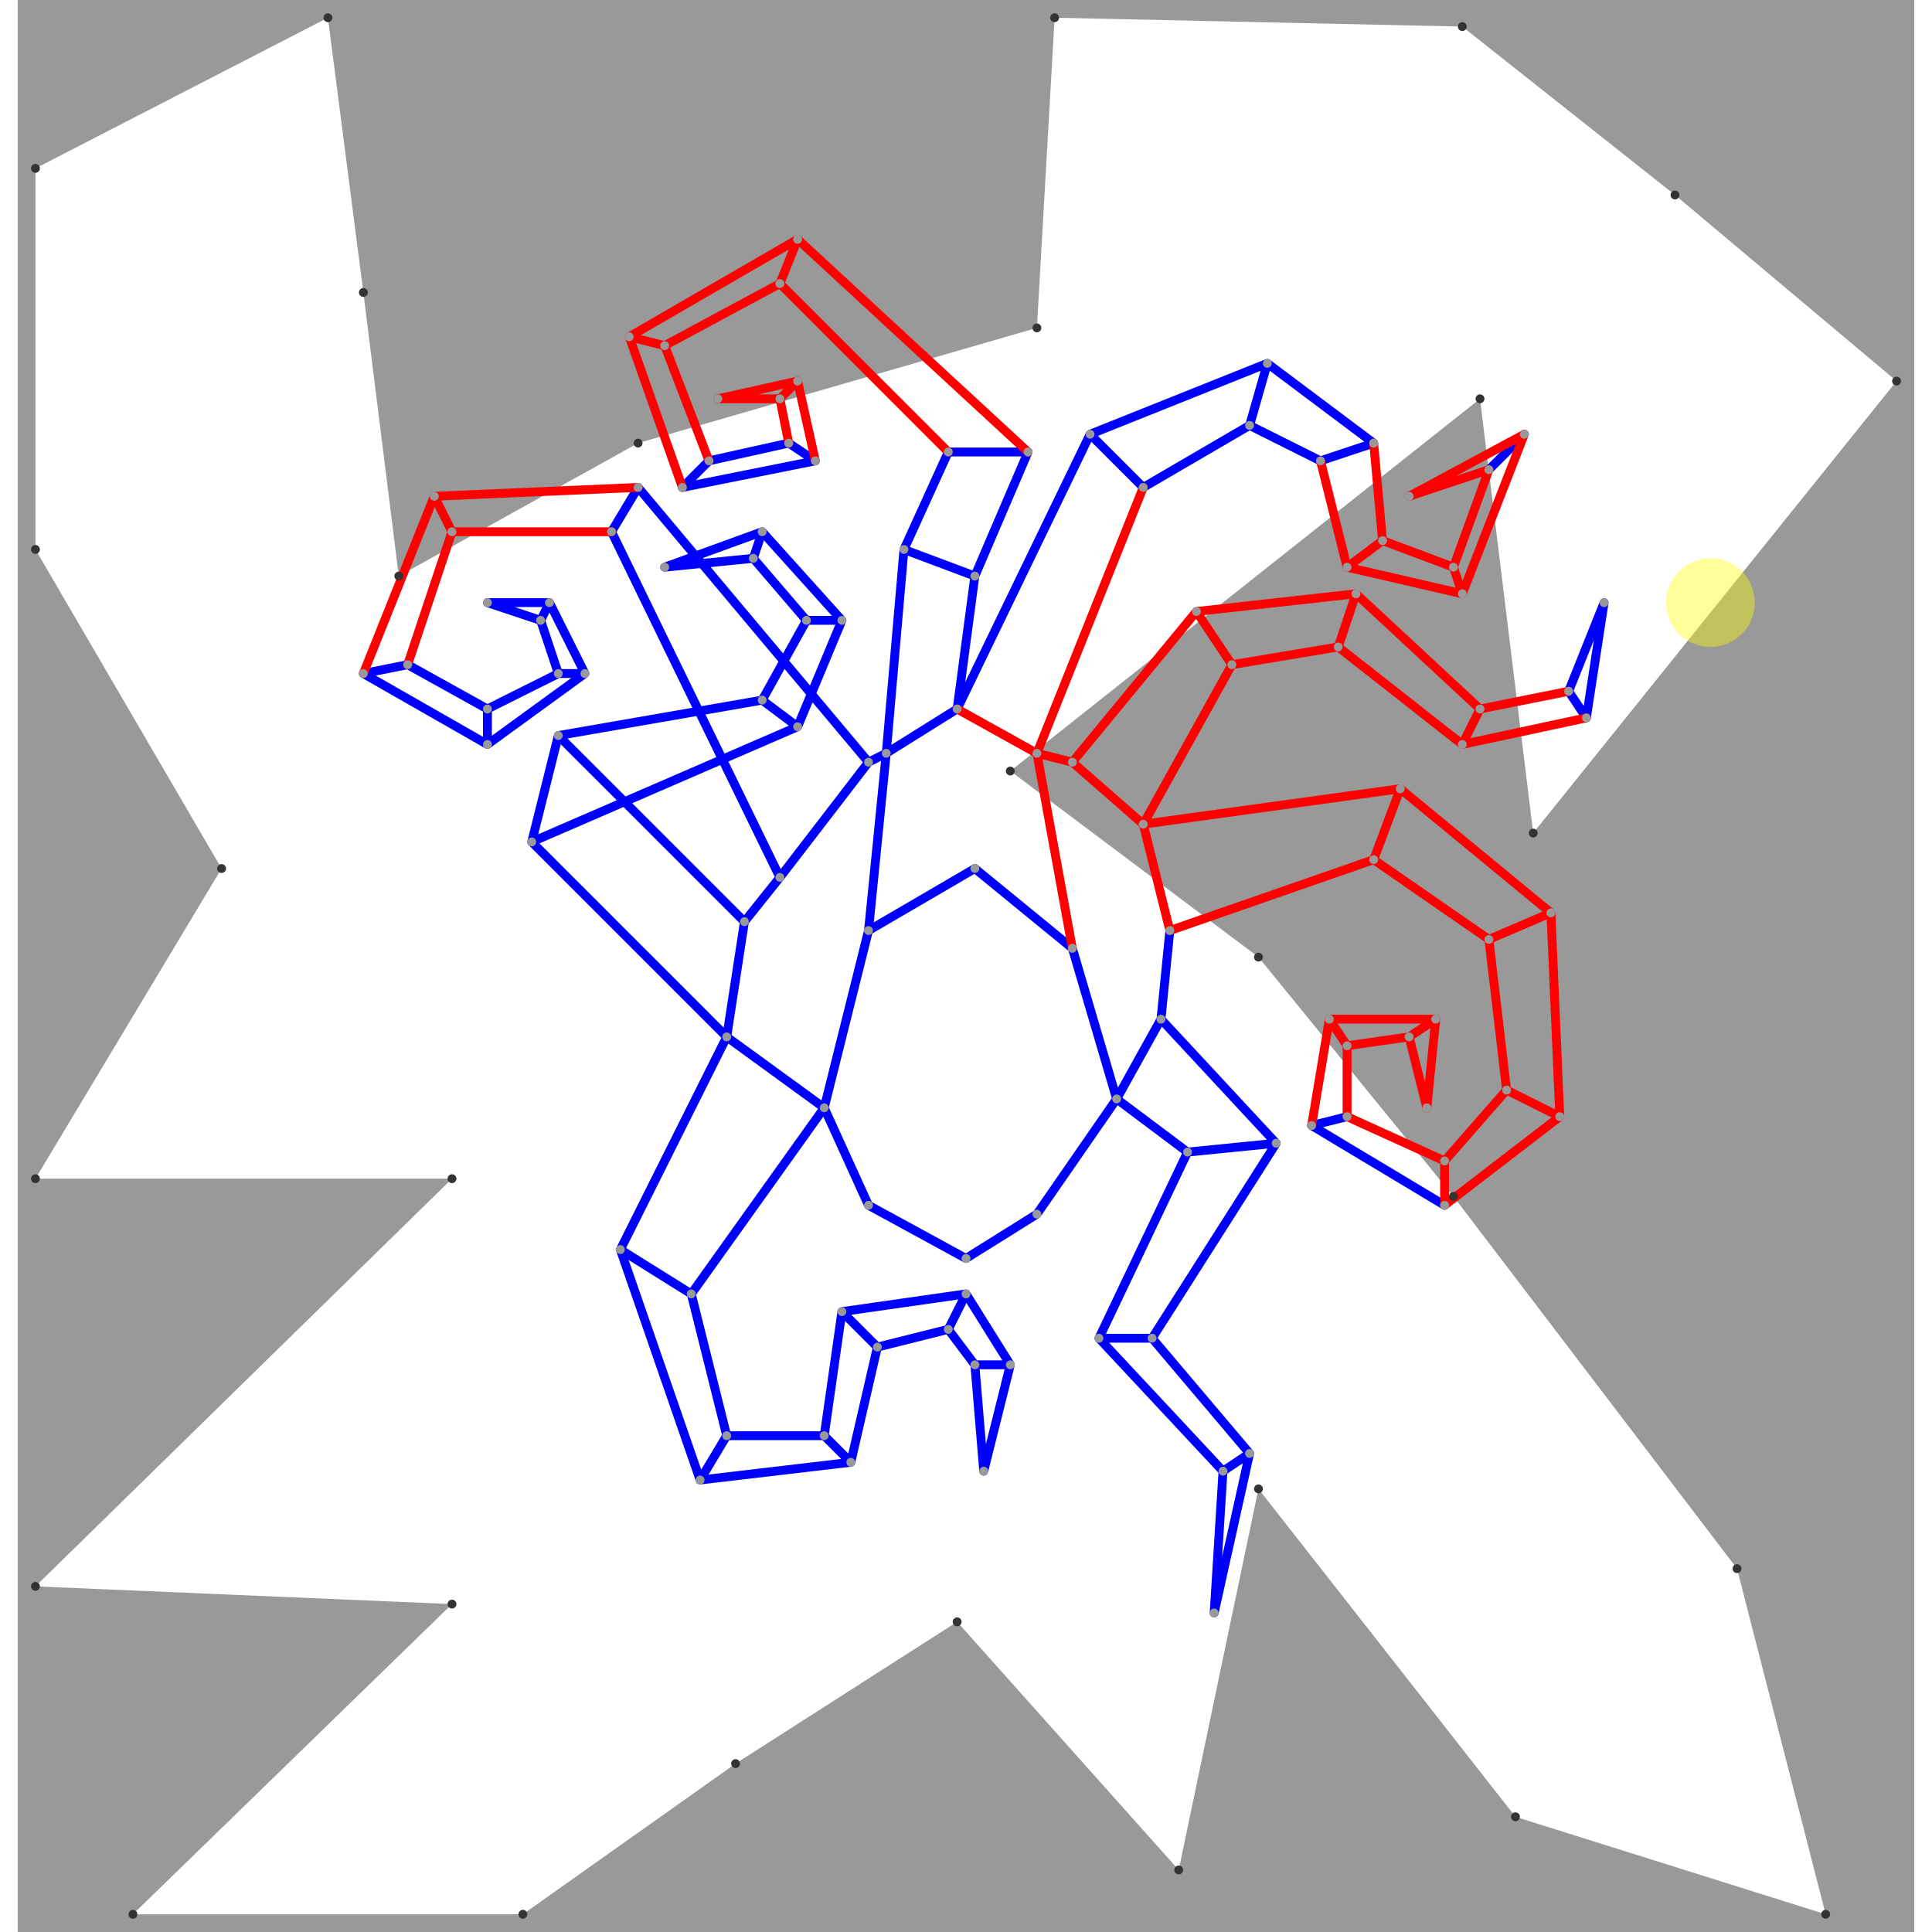
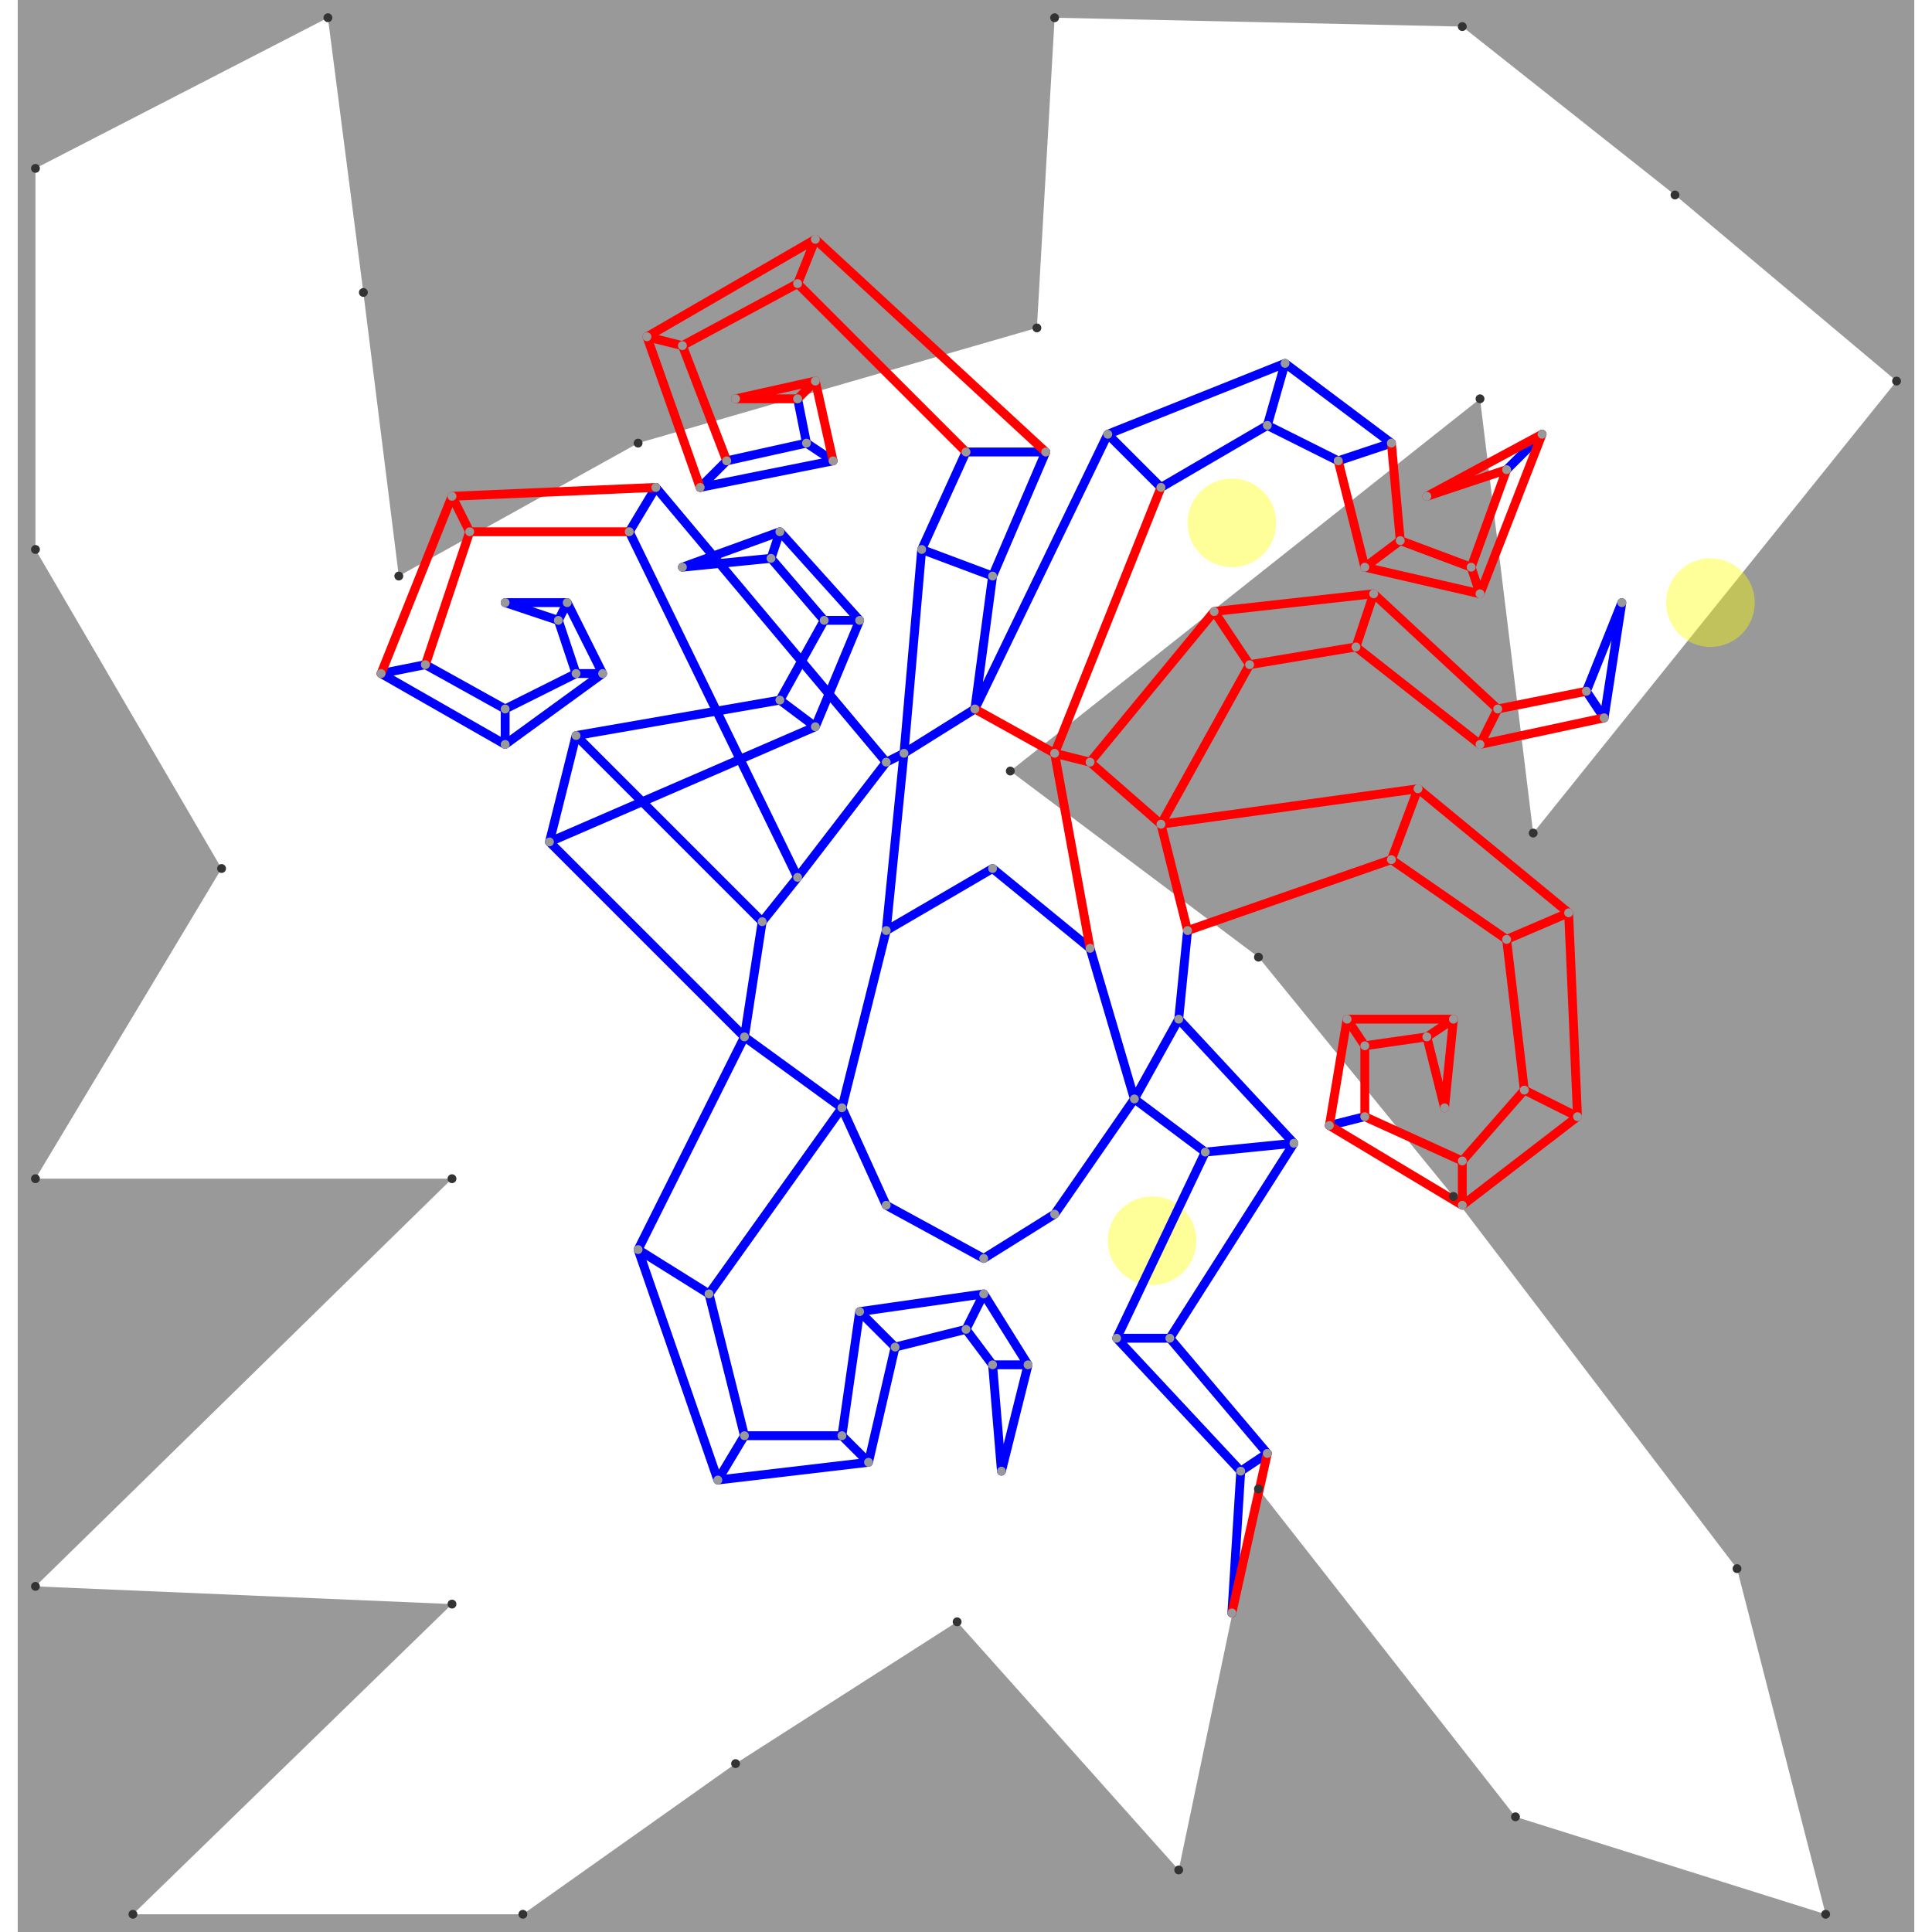
<svg xmlns="http://www.w3.org/2000/svg" height="500" viewBox="0 -2 214 218" width="500">
  <path class="hole" d="M2 60L23 96L2 131L49 131L2 177L49 179L13 214L57 214L81 197L106 181L131 209L140 166L169 203L204 214L194 175L162 133L140 106L112 85L165 43L171 92L212 41L187 20L163 1L117 0L115 35L70 48L43 63L39 31L35 0L2 17M0 -2L214 -2L214 216L0 216" style="fill:#00000066;fill-rule:evenodd;" />
-   <circle cx="191" cy="66" r="5" style="fill:#ffff0066;" title="BreakALeg" />
-   <path class="ok" d="M39 74L44 73M39 74L53 82M44 73L53 78M53 66L59 68M53 66L60 66M53 78L53 82M53 78L61 74M53 82L64 74M58 93L61 81M58 93L80 115M58 93L88 80M59 68L60 66M59 68L61 74M60 66L64 74M61 74L64 74M61 81L82 102M61 81L84 77M67 58L70 53M67 58L86 97M68 139L76 144M68 139L77 165M68 139L80 115M70 53L96 84M73 62L83 61M73 62L84 58M75 53L78 50M75 53L90 50M76 144L80 160M76 144L91 123M77 165L80 160M77 165L94 163M78 50L87 48M80 115L82 102M80 115L91 123M80 160L91 160M82 102L86 97M83 61L84 58M83 61L89 68M84 58L93 68M84 77L88 80M84 77L89 68M86 97L96 84M87 48L90 50M88 80L93 68M89 68L93 68M91 123L96 103M91 123L96 134M91 160L93 146M91 160L94 163M93 146L97 150M93 146L107 144M94 163L97 150M96 84L98 83M96 103L98 83M96 103L108 96M96 134L107 140M97 150L105 148M98 83L100 60M98 83L106 78M100 60L105 49M100 60L108 63M105 49L114 49M105 148L107 144M105 148L108 152M106 78L108 63M106 78L121 47M107 140L115 135M107 144L112 152M108 63L114 49M108 96L119 105M108 152L109 164M108 152L112 152M109 164L112 152M115 135L124 122M119 105L124 122M121 47L127 53M121 47L141 39M122 149L128 149M122 149L132 128M122 149L136 164M124 122L129 113M124 122L132 128M127 53L139 46M128 149L139 162M128 149L142 127M129 113L130 103M129 113L142 127M132 128L142 127M135 180L136 164M135 180L139 162M136 164L139 162M139 46L141 39M139 46L147 50M141 39L153 48M146 125L150 124M146 125L161 134M147 50L153 48M166 51L170 47M175 76L177 79M175 76L179 66M177 79L179 66" style="stroke:#0000ff;stroke-linecap:round" />
-   <path class="out" d="M39 74L47 54M44 73L49 58M47 54L49 58M47 54L70 53M49 58L67 58M69 36L73 37M69 36L75 53M69 36L88 25M73 37L78 50M73 37L86 30M79 43L86 43M79 43L88 41M86 30L88 25M86 30L105 49M86 43L87 48M86 43L88 41M88 25L114 49M88 41L90 50M106 78L115 83M115 83L119 84M115 83L119 105M115 83L127 53M119 84L127 91M119 84L133 67M127 91L130 103M127 91L137 73M127 91L156 87M130 103L153 95M133 67L137 73M133 67L151 65M137 73L149 71M146 125L148 113M147 50L150 62M148 113L150 116M148 113L160 113M149 71L151 65M149 71L163 82M150 62L154 59M150 62L163 65M150 116L150 124M150 116L157 115M150 124L161 129M151 65L165 78M153 48L154 59M153 95L156 87M153 95L166 104M154 59L162 62M156 87L173 101M157 54L166 51M157 54L170 47M157 115L159 123M157 115L160 113M159 123L160 113M161 129L161 134M161 129L168 121M161 134L174 124M162 62L163 65M162 62L166 51M163 65L170 47M163 82L165 78M163 82L177 79M165 78L175 76M166 104L168 121M166 104L173 101M168 121L174 124M173 101L174 124" style="stroke:#ff0000;stroke-linecap:round" />
+   <circle cx="191" cy="66" fill="#ffff0066" r="5">
+ </circle>
+   <circle cx="137" cy="57" fill="#ffff0066" r="5">
+ </circle>
+   <circle cx="128" cy="138" fill="#ffff0066" r="5">
+ </circle>
+   <path class="ok" d="M41 74L46 73M41 74L55 82M46 73L55 78M55 66L61 68M55 66L62 66M55 78L55 82M55 78L63 74M55 82L66 74M60 93L63 81M60 93L82 115M60 93L90 80M61 68L62 66M61 68L63 74M62 66L66 74M63 74L66 74M63 81L84 102M63 81L86 77M69 58L72 53M69 58L88 97M70 139L78 144M70 139L79 165M70 139L82 115M72 53L98 84M75 62L85 61M75 62L86 58M77 53L80 50M77 53L92 50M78 144L82 160M78 144L93 123M79 165L82 160M79 165L96 163M80 50L89 48M82 115L84 102M82 115L93 123M82 160L93 160M84 102L88 97M85 61L86 58M85 61L91 68M86 58L95 68M86 77L90 80M86 77L91 68M88 43L89 48M88 97L98 84M89 48L92 50M90 80L95 68M91 68L95 68M93 123L98 103M93 123L98 134M93 160L95 146M93 160L96 163M95 146L99 150M95 146L109 144M96 163L99 150M98 84L100 83M98 103L100 83M98 103L110 96M98 134L109 140M99 150L107 148M100 83L102 60M100 83L108 78M102 60L107 49M102 60L110 63M107 49L116 49M107 148L109 144M107 148L110 152M108 78L110 63M108 78L123 47M109 140L117 135M109 144L114 152M110 63L116 49M110 96L121 105M110 152L111 164M110 152L114 152M111 164L114 152M117 135L126 122M121 105L126 122M123 47L129 53M123 47L143 39M124 149L130 149M124 149L134 128M124 149L138 164M126 122L131 113M126 122L134 128M129 53L141 46M130 149L141 162M130 149L144 127M131 113L132 103M131 113L144 127M134 128L144 127M137 180L138 164M138 164L141 162M141 46L143 39M141 46L149 50M143 39L155 48M148 125L152 124M149 50L155 48M168 51L172 47M177 76L179 79M177 76L181 66M179 79L181 66" style="stroke:#0000ff;stroke-linecap:round" />
+   <path class="out" d="M41 74L49 54M46 73L51 58M49 54L51 58M49 54L72 53M51 58L69 58M71 36L75 37M71 36L77 53M71 36L90 25M75 37L80 50M75 37L88 30M81 43L88 43M81 43L90 41M88 30L90 25M88 30L107 49M88 43L90 41M90 25L116 49M90 41L92 50M108 78L117 83M117 83L121 84M117 83L121 105M117 83L129 53M121 84L129 91M121 84L135 67M129 91L132 103M129 91L139 73M129 91L158 87M132 103L155 95M135 67L139 73M135 67L153 65M137 180L141 162M139 73L151 71M148 125L150 113M148 125L163 134M149 50L152 62M150 113L152 116M150 113L162 113M151 71L153 65M151 71L165 82M152 62L156 59M152 62L165 65M152 116L152 124M152 116L159 115M152 124L163 129M153 65L167 78M155 48L156 59M155 95L158 87M155 95L168 104M156 59L164 62M158 87L175 101M159 54L168 51M159 54L172 47M159 115L161 123M159 115L162 113M161 123L162 113M163 129L163 134M163 129L170 121M163 134L176 124M164 62L165 65M164 62L168 51M165 65L172 47M165 82L167 78M165 82L179 79M167 78L177 76M168 104L170 121M168 104L175 101M170 121L176 124M175 101L176 124" style="stroke:#ff0000;stroke-linecap:round" />
  <g fill="#333333">
-     <circle cx="2" cy="60" r="0.5" tabindex="0">
- </circle>
-     <circle cx="23" cy="96" r="0.5" tabindex="1">
- </circle>
-     <circle cx="2" cy="131" r="0.5" tabindex="2">
- </circle>
-     <circle cx="49" cy="131" r="0.5" tabindex="3">
- </circle>
-     <circle cx="2" cy="177" r="0.5" tabindex="4">
- </circle>
-     <circle cx="49" cy="179" r="0.5" tabindex="5">
- </circle>
-     <circle cx="13" cy="214" r="0.5" tabindex="6">
- </circle>
-     <circle cx="57" cy="214" r="0.5" tabindex="7">
- </circle>
-     <circle cx="81" cy="197" r="0.5" tabindex="8">
- </circle>
-     <circle cx="106" cy="181" r="0.5" tabindex="9">
- </circle>
-     <circle cx="131" cy="209" r="0.5" tabindex="10">
- </circle>
-     <circle cx="140" cy="166" r="0.5" tabindex="11">
- </circle>
-     <circle cx="169" cy="203" r="0.5" tabindex="12">
- </circle>
-     <circle cx="204" cy="214" r="0.5" tabindex="13">
- </circle>
-     <circle cx="194" cy="175" r="0.5" tabindex="14">
- </circle>
-     <circle cx="162" cy="133" r="0.5" tabindex="15">
- </circle>
-     <circle cx="140" cy="106" r="0.5" tabindex="16">
- </circle>
-     <circle cx="112" cy="85" r="0.5" tabindex="17">
- </circle>
-     <circle cx="165" cy="43" r="0.5" tabindex="18">
- </circle>
-     <circle cx="171" cy="92" r="0.5" tabindex="19">
- </circle>
-     <circle cx="212" cy="41" r="0.5" tabindex="20">
- </circle>
-     <circle cx="187" cy="20" r="0.5" tabindex="21">
- </circle>
-     <circle cx="163" cy="1" r="0.5" tabindex="22">
- </circle>
-     <circle cx="117" cy="0" r="0.5" tabindex="23">
- </circle>
-     <circle cx="115" cy="35" r="0.5" tabindex="24">
- </circle>
-     <circle cx="70" cy="48" r="0.5" tabindex="25">
- </circle>
-     <circle cx="43" cy="63" r="0.5" tabindex="26">
- </circle>
-     <circle cx="39" cy="31" r="0.5" tabindex="27">
- </circle>
-     <circle cx="35" cy="0" r="0.5" tabindex="28">
- </circle>
-     <circle cx="2" cy="17" r="0.5" tabindex="29">
+     <circle cx="2" cy="60" r="0.5">
+ </circle>
+     <circle cx="23" cy="96" r="0.5">
+ </circle>
+     <circle cx="2" cy="131" r="0.5">
+ </circle>
+     <circle cx="49" cy="131" r="0.5">
+ </circle>
+     <circle cx="2" cy="177" r="0.5">
+ </circle>
+     <circle cx="49" cy="179" r="0.5">
+ </circle>
+     <circle cx="13" cy="214" r="0.5">
+ </circle>
+     <circle cx="57" cy="214" r="0.5">
+ </circle>
+     <circle cx="81" cy="197" r="0.5">
+ </circle>
+     <circle cx="106" cy="181" r="0.5">
+ </circle>
+     <circle cx="131" cy="209" r="0.5">
+ </circle>
+     <circle cx="140" cy="166" r="0.5">
+ </circle>
+     <circle cx="169" cy="203" r="0.5">
+ </circle>
+     <circle cx="204" cy="214" r="0.5">
+ </circle>
+     <circle cx="194" cy="175" r="0.5">
+ </circle>
+     <circle cx="162" cy="133" r="0.5">
+ </circle>
+     <circle cx="140" cy="106" r="0.5">
+ </circle>
+     <circle cx="112" cy="85" r="0.5">
+ </circle>
+     <circle cx="165" cy="43" r="0.5">
+ </circle>
+     <circle cx="171" cy="92" r="0.5">
+ </circle>
+     <circle cx="212" cy="41" r="0.5">
+ </circle>
+     <circle cx="187" cy="20" r="0.5">
+ </circle>
+     <circle cx="163" cy="1" r="0.5">
+ </circle>
+     <circle cx="117" cy="0" r="0.5">
+ </circle>
+     <circle cx="115" cy="35" r="0.5">
+ </circle>
+     <circle cx="70" cy="48" r="0.5">
+ </circle>
+     <circle cx="43" cy="63" r="0.5">
+ </circle>
+     <circle cx="39" cy="31" r="0.5">
+ </circle>
+     <circle cx="35" cy="0" r="0.5">
+ </circle>
+     <circle cx="2" cy="17" r="0.5">
</circle>
  </g>
  <g fill="#999999">
-     <circle cx="39" cy="74" r="0.5" tabindex="30">
- </circle>
-     <circle cx="44" cy="73" r="0.5" tabindex="31">
- </circle>
-     <circle cx="47" cy="54" r="0.5" tabindex="32">
- </circle>
-     <circle cx="49" cy="58" r="0.5" tabindex="33">
- </circle>
-     <circle cx="53" cy="66" r="0.5" tabindex="34">
- </circle>
-     <circle cx="53" cy="78" r="0.5" tabindex="35">
- </circle>
-     <circle cx="53" cy="82" r="0.5" tabindex="36">
- </circle>
-     <circle cx="58" cy="93" r="0.5" tabindex="37">
- </circle>
-     <circle cx="59" cy="68" r="0.5" tabindex="38">
- </circle>
-     <circle cx="60" cy="66" r="0.5" tabindex="39">
- </circle>
-     <circle cx="61" cy="74" r="0.5" tabindex="40">
- </circle>
-     <circle cx="61" cy="81" r="0.5" tabindex="41">
- </circle>
-     <circle cx="64" cy="74" r="0.5" tabindex="42">
- </circle>
-     <circle cx="67" cy="58" r="0.5" tabindex="43">
- </circle>
-     <circle cx="68" cy="139" r="0.5" tabindex="44">
- </circle>
-     <circle cx="69" cy="36" r="0.5" tabindex="45">
- </circle>
-     <circle cx="70" cy="53" r="0.5" tabindex="46">
- </circle>
-     <circle cx="73" cy="37" r="0.5" tabindex="47">
- </circle>
-     <circle cx="73" cy="62" r="0.5" tabindex="48">
- </circle>
-     <circle cx="75" cy="53" r="0.5" tabindex="49">
- </circle>
-     <circle cx="76" cy="144" r="0.5" tabindex="50">
- </circle>
-     <circle cx="77" cy="165" r="0.5" tabindex="51">
- </circle>
-     <circle cx="78" cy="50" r="0.5" tabindex="52">
- </circle>
-     <circle cx="79" cy="43" r="0.5" tabindex="53">
- </circle>
-     <circle cx="80" cy="115" r="0.5" tabindex="54">
- </circle>
-     <circle cx="80" cy="160" r="0.5" tabindex="55">
- </circle>
-     <circle cx="82" cy="102" r="0.5" tabindex="56">
- </circle>
-     <circle cx="83" cy="61" r="0.5" tabindex="57">
- </circle>
-     <circle cx="84" cy="58" r="0.5" tabindex="58">
- </circle>
-     <circle cx="84" cy="77" r="0.5" tabindex="59">
- </circle>
-     <circle cx="86" cy="30" r="0.5" tabindex="60">
- </circle>
-     <circle cx="86" cy="43" r="0.5" tabindex="61">
- </circle>
-     <circle cx="86" cy="97" r="0.5" tabindex="62">
- </circle>
-     <circle cx="87" cy="48" r="0.5" tabindex="63">
- </circle>
-     <circle cx="88" cy="25" r="0.5" tabindex="64">
- </circle>
-     <circle cx="88" cy="41" r="0.5" tabindex="65">
- </circle>
-     <circle cx="88" cy="80" r="0.5" tabindex="66">
- </circle>
-     <circle cx="89" cy="68" r="0.5" tabindex="67">
- </circle>
-     <circle cx="90" cy="50" r="0.5" tabindex="68">
- </circle>
-     <circle cx="91" cy="123" r="0.5" tabindex="69">
- </circle>
-     <circle cx="91" cy="160" r="0.5" tabindex="70">
- </circle>
-     <circle cx="93" cy="68" r="0.5" tabindex="71">
- </circle>
-     <circle cx="93" cy="146" r="0.5" tabindex="72">
- </circle>
-     <circle cx="94" cy="163" r="0.5" tabindex="73">
- </circle>
-     <circle cx="96" cy="84" r="0.5" tabindex="74">
- </circle>
-     <circle cx="96" cy="103" r="0.5" tabindex="75">
- </circle>
-     <circle cx="96" cy="134" r="0.5" tabindex="76">
- </circle>
-     <circle cx="97" cy="150" r="0.5" tabindex="77">
- </circle>
-     <circle cx="98" cy="83" r="0.5" tabindex="78">
- </circle>
-     <circle cx="100" cy="60" r="0.5" tabindex="79">
- </circle>
-     <circle cx="105" cy="49" r="0.5" tabindex="80">
- </circle>
-     <circle cx="105" cy="148" r="0.5" tabindex="81">
- </circle>
-     <circle cx="106" cy="78" r="0.5" tabindex="82">
- </circle>
-     <circle cx="107" cy="140" r="0.5" tabindex="83">
- </circle>
-     <circle cx="107" cy="144" r="0.5" tabindex="84">
- </circle>
-     <circle cx="108" cy="63" r="0.5" tabindex="85">
- </circle>
-     <circle cx="108" cy="96" r="0.5" tabindex="86">
- </circle>
-     <circle cx="108" cy="152" r="0.5" tabindex="87">
- </circle>
-     <circle cx="109" cy="164" r="0.5" tabindex="88">
- </circle>
-     <circle cx="112" cy="152" r="0.5" tabindex="89">
- </circle>
-     <circle cx="114" cy="49" r="0.5" tabindex="90">
- </circle>
-     <circle cx="115" cy="83" r="0.5" tabindex="91">
- </circle>
-     <circle cx="115" cy="135" r="0.5" tabindex="92">
- </circle>
-     <circle cx="119" cy="84" r="0.5" tabindex="93">
- </circle>
-     <circle cx="119" cy="105" r="0.5" tabindex="94">
- </circle>
-     <circle cx="121" cy="47" r="0.5" tabindex="95">
- </circle>
-     <circle cx="122" cy="149" r="0.5" tabindex="96">
- </circle>
-     <circle cx="124" cy="122" r="0.5" tabindex="97">
- </circle>
-     <circle cx="127" cy="53" r="0.5" tabindex="98">
- </circle>
-     <circle cx="127" cy="91" r="0.5" tabindex="99">
- </circle>
-     <circle cx="128" cy="149" r="0.5" tabindex="100">
- </circle>
-     <circle cx="129" cy="113" r="0.5" tabindex="101">
- </circle>
-     <circle cx="130" cy="103" r="0.5" tabindex="102">
- </circle>
-     <circle cx="132" cy="128" r="0.5" tabindex="103">
- </circle>
-     <circle cx="133" cy="67" r="0.5" tabindex="104">
- </circle>
-     <circle cx="135" cy="180" r="0.5" tabindex="105">
- </circle>
-     <circle cx="136" cy="164" r="0.5" tabindex="106">
- </circle>
-     <circle cx="137" cy="73" r="0.5" tabindex="107">
- </circle>
-     <circle cx="139" cy="46" r="0.5" tabindex="108">
- </circle>
-     <circle cx="139" cy="162" r="0.5" tabindex="109">
- </circle>
-     <circle cx="141" cy="39" r="0.5" tabindex="110">
- </circle>
-     <circle cx="142" cy="127" r="0.5" tabindex="111">
- </circle>
-     <circle cx="146" cy="125" r="0.5" tabindex="112">
- </circle>
-     <circle cx="147" cy="50" r="0.5" tabindex="113">
- </circle>
-     <circle cx="148" cy="113" r="0.5" tabindex="114">
- </circle>
-     <circle cx="149" cy="71" r="0.5" tabindex="115">
- </circle>
-     <circle cx="150" cy="62" r="0.5" tabindex="116">
- </circle>
-     <circle cx="150" cy="116" r="0.5" tabindex="117">
- </circle>
-     <circle cx="150" cy="124" r="0.5" tabindex="118">
- </circle>
-     <circle cx="151" cy="65" r="0.5" tabindex="119">
- </circle>
-     <circle cx="153" cy="48" r="0.5" tabindex="120">
- </circle>
-     <circle cx="153" cy="95" r="0.5" tabindex="121">
- </circle>
-     <circle cx="154" cy="59" r="0.5" tabindex="122">
- </circle>
-     <circle cx="156" cy="87" r="0.5" tabindex="123">
- </circle>
-     <circle cx="157" cy="54" r="0.5" tabindex="124">
- </circle>
-     <circle cx="157" cy="115" r="0.5" tabindex="125">
- </circle>
-     <circle cx="159" cy="123" r="0.5" tabindex="126">
- </circle>
-     <circle cx="160" cy="113" r="0.5" tabindex="127">
- </circle>
-     <circle cx="161" cy="129" r="0.5" tabindex="128">
- </circle>
-     <circle cx="161" cy="134" r="0.5" tabindex="129">
- </circle>
-     <circle cx="162" cy="62" r="0.5" tabindex="130">
- </circle>
-     <circle cx="163" cy="65" r="0.5" tabindex="131">
- </circle>
-     <circle cx="163" cy="82" r="0.5" tabindex="132">
- </circle>
-     <circle cx="165" cy="78" r="0.5" tabindex="133">
- </circle>
-     <circle cx="166" cy="51" r="0.5" tabindex="134">
- </circle>
-     <circle cx="166" cy="104" r="0.5" tabindex="135">
- </circle>
-     <circle cx="168" cy="121" r="0.5" tabindex="136">
- </circle>
-     <circle cx="170" cy="47" r="0.5" tabindex="137">
- </circle>
-     <circle cx="173" cy="101" r="0.5" tabindex="138">
- </circle>
-     <circle cx="174" cy="124" r="0.5" tabindex="139">
- </circle>
-     <circle cx="175" cy="76" r="0.5" tabindex="140">
- </circle>
-     <circle cx="177" cy="79" r="0.5" tabindex="141">
- </circle>
-     <circle cx="179" cy="66" r="0.5" tabindex="142">
+     <circle cx="41" cy="74" i="0" r="0.5" tabindex="0">
+ </circle>
+     <circle cx="46" cy="73" i="1" r="0.5" tabindex="1">
+ </circle>
+     <circle cx="49" cy="54" i="2" r="0.5" tabindex="2">
+ </circle>
+     <circle cx="51" cy="58" i="3" r="0.5" tabindex="3">
+ </circle>
+     <circle cx="55" cy="66" i="4" r="0.5" tabindex="4">
+ </circle>
+     <circle cx="55" cy="78" i="5" r="0.5" tabindex="5">
+ </circle>
+     <circle cx="55" cy="82" i="6" r="0.5" tabindex="6">
+ </circle>
+     <circle cx="60" cy="93" i="7" r="0.5" tabindex="7">
+ </circle>
+     <circle cx="61" cy="68" i="8" r="0.5" tabindex="8">
+ </circle>
+     <circle cx="62" cy="66" i="9" r="0.5" tabindex="9">
+ </circle>
+     <circle cx="63" cy="74" i="10" r="0.5" tabindex="10">
+ </circle>
+     <circle cx="63" cy="81" i="11" r="0.5" tabindex="11">
+ </circle>
+     <circle cx="66" cy="74" i="12" r="0.5" tabindex="12">
+ </circle>
+     <circle cx="69" cy="58" i="13" r="0.5" tabindex="13">
+ </circle>
+     <circle cx="70" cy="139" i="14" r="0.5" tabindex="14">
+ </circle>
+     <circle cx="71" cy="36" i="15" r="0.5" tabindex="15">
+ </circle>
+     <circle cx="72" cy="53" i="16" r="0.5" tabindex="16">
+ </circle>
+     <circle cx="75" cy="37" i="17" r="0.5" tabindex="17">
+ </circle>
+     <circle cx="75" cy="62" i="18" r="0.5" tabindex="18">
+ </circle>
+     <circle cx="77" cy="53" i="19" r="0.5" tabindex="19">
+ </circle>
+     <circle cx="78" cy="144" i="20" r="0.5" tabindex="20">
+ </circle>
+     <circle cx="79" cy="165" i="21" r="0.5" tabindex="21">
+ </circle>
+     <circle cx="80" cy="50" i="22" r="0.5" tabindex="22">
+ </circle>
+     <circle cx="81" cy="43" i="23" r="0.5" tabindex="23">
+ </circle>
+     <circle cx="82" cy="115" i="24" r="0.5" tabindex="24">
+ </circle>
+     <circle cx="82" cy="160" i="25" r="0.5" tabindex="25">
+ </circle>
+     <circle cx="84" cy="102" i="26" r="0.5" tabindex="26">
+ </circle>
+     <circle cx="85" cy="61" i="27" r="0.5" tabindex="27">
+ </circle>
+     <circle cx="86" cy="58" i="28" r="0.5" tabindex="28">
+ </circle>
+     <circle cx="86" cy="77" i="29" r="0.5" tabindex="29">
+ </circle>
+     <circle cx="88" cy="30" i="30" r="0.5" tabindex="30">
+ </circle>
+     <circle cx="88" cy="43" i="31" r="0.5" tabindex="31">
+ </circle>
+     <circle cx="88" cy="97" i="32" r="0.5" tabindex="32">
+ </circle>
+     <circle cx="89" cy="48" i="33" r="0.5" tabindex="33">
+ </circle>
+     <circle cx="90" cy="25" i="34" r="0.5" tabindex="34">
+ </circle>
+     <circle cx="90" cy="41" i="35" r="0.5" tabindex="35">
+ </circle>
+     <circle cx="90" cy="80" i="36" r="0.5" tabindex="36">
+ </circle>
+     <circle cx="91" cy="68" i="37" r="0.5" tabindex="37">
+ </circle>
+     <circle cx="92" cy="50" i="38" r="0.5" tabindex="38">
+ </circle>
+     <circle cx="93" cy="123" i="39" r="0.5" tabindex="39">
+ </circle>
+     <circle cx="93" cy="160" i="40" r="0.5" tabindex="40">
+ </circle>
+     <circle cx="95" cy="68" i="41" r="0.5" tabindex="41">
+ </circle>
+     <circle cx="95" cy="146" i="42" r="0.5" tabindex="42">
+ </circle>
+     <circle cx="96" cy="163" i="43" r="0.5" tabindex="43">
+ </circle>
+     <circle cx="98" cy="84" i="44" r="0.5" tabindex="44">
+ </circle>
+     <circle cx="98" cy="103" i="45" r="0.5" tabindex="45">
+ </circle>
+     <circle cx="98" cy="134" i="46" r="0.5" tabindex="46">
+ </circle>
+     <circle cx="99" cy="150" i="47" r="0.5" tabindex="47">
+ </circle>
+     <circle cx="100" cy="83" i="48" r="0.5" tabindex="48">
+ </circle>
+     <circle cx="102" cy="60" i="49" r="0.5" tabindex="49">
+ </circle>
+     <circle cx="107" cy="49" i="50" r="0.5" tabindex="50">
+ </circle>
+     <circle cx="107" cy="148" i="51" r="0.5" tabindex="51">
+ </circle>
+     <circle cx="108" cy="78" i="52" r="0.5" tabindex="52">
+ </circle>
+     <circle cx="109" cy="140" i="53" r="0.5" tabindex="53">
+ </circle>
+     <circle cx="109" cy="144" i="54" r="0.5" tabindex="54">
+ </circle>
+     <circle cx="110" cy="63" i="55" r="0.5" tabindex="55">
+ </circle>
+     <circle cx="110" cy="96" i="56" r="0.5" tabindex="56">
+ </circle>
+     <circle cx="110" cy="152" i="57" r="0.5" tabindex="57">
+ </circle>
+     <circle cx="111" cy="164" i="58" r="0.5" tabindex="58">
+ </circle>
+     <circle cx="114" cy="152" i="59" r="0.5" tabindex="59">
+ </circle>
+     <circle cx="116" cy="49" i="60" r="0.5" tabindex="60">
+ </circle>
+     <circle cx="117" cy="83" i="61" r="0.5" tabindex="61">
+ </circle>
+     <circle cx="117" cy="135" i="62" r="0.5" tabindex="62">
+ </circle>
+     <circle cx="121" cy="84" i="63" r="0.5" tabindex="63">
+ </circle>
+     <circle cx="121" cy="105" i="64" r="0.5" tabindex="64">
+ </circle>
+     <circle cx="123" cy="47" i="65" r="0.5" tabindex="65">
+ </circle>
+     <circle cx="124" cy="149" i="66" r="0.5" tabindex="66">
+ </circle>
+     <circle cx="126" cy="122" i="67" r="0.5" tabindex="67">
+ </circle>
+     <circle cx="129" cy="53" i="68" r="0.5" tabindex="68">
+ </circle>
+     <circle cx="129" cy="91" i="69" r="0.5" tabindex="69">
+ </circle>
+     <circle cx="130" cy="149" i="70" r="0.5" tabindex="70">
+ </circle>
+     <circle cx="131" cy="113" i="71" r="0.5" tabindex="71">
+ </circle>
+     <circle cx="132" cy="103" i="72" r="0.5" tabindex="72">
+ </circle>
+     <circle cx="134" cy="128" i="73" r="0.5" tabindex="73">
+ </circle>
+     <circle cx="135" cy="67" i="74" r="0.5" tabindex="74">
+ </circle>
+     <circle cx="137" cy="180" i="75" r="0.5" tabindex="75">
+ </circle>
+     <circle cx="138" cy="164" i="76" r="0.5" tabindex="76">
+ </circle>
+     <circle cx="139" cy="73" i="77" r="0.5" tabindex="77">
+ </circle>
+     <circle cx="141" cy="46" i="78" r="0.5" tabindex="78">
+ </circle>
+     <circle cx="141" cy="162" i="79" r="0.5" tabindex="79">
+ </circle>
+     <circle cx="143" cy="39" i="80" r="0.5" tabindex="80">
+ </circle>
+     <circle cx="144" cy="127" i="81" r="0.5" tabindex="81">
+ </circle>
+     <circle cx="148" cy="125" i="82" r="0.5" tabindex="82">
+ </circle>
+     <circle cx="149" cy="50" i="83" r="0.5" tabindex="83">
+ </circle>
+     <circle cx="150" cy="113" i="84" r="0.5" tabindex="84">
+ </circle>
+     <circle cx="151" cy="71" i="85" r="0.5" tabindex="85">
+ </circle>
+     <circle cx="152" cy="62" i="86" r="0.5" tabindex="86">
+ </circle>
+     <circle cx="152" cy="116" i="87" r="0.5" tabindex="87">
+ </circle>
+     <circle cx="152" cy="124" i="88" r="0.5" tabindex="88">
+ </circle>
+     <circle cx="153" cy="65" i="89" r="0.5" tabindex="89">
+ </circle>
+     <circle cx="155" cy="48" i="90" r="0.5" tabindex="90">
+ </circle>
+     <circle cx="155" cy="95" i="91" r="0.5" tabindex="91">
+ </circle>
+     <circle cx="156" cy="59" i="92" r="0.5" tabindex="92">
+ </circle>
+     <circle cx="158" cy="87" i="93" r="0.5" tabindex="93">
+ </circle>
+     <circle cx="159" cy="54" i="94" r="0.5" tabindex="94">
+ </circle>
+     <circle cx="159" cy="115" i="95" r="0.5" tabindex="95">
+ </circle>
+     <circle cx="161" cy="123" i="96" r="0.5" tabindex="96">
+ </circle>
+     <circle cx="162" cy="113" i="97" r="0.5" tabindex="97">
+ </circle>
+     <circle cx="163" cy="129" i="98" r="0.5" tabindex="98">
+ </circle>
+     <circle cx="163" cy="134" i="99" r="0.5" tabindex="99">
+ </circle>
+     <circle cx="164" cy="62" i="100" r="0.5" tabindex="100">
+ </circle>
+     <circle cx="165" cy="65" i="101" r="0.5" tabindex="101">
+ </circle>
+     <circle cx="165" cy="82" i="102" r="0.5" tabindex="102">
+ </circle>
+     <circle cx="167" cy="78" i="103" r="0.5" tabindex="103">
+ </circle>
+     <circle cx="168" cy="51" i="104" r="0.5" tabindex="104">
+ </circle>
+     <circle cx="168" cy="104" i="105" r="0.5" tabindex="105">
+ </circle>
+     <circle cx="170" cy="121" i="106" r="0.5" tabindex="106">
+ </circle>
+     <circle cx="172" cy="47" i="107" r="0.5" tabindex="107">
+ </circle>
+     <circle cx="175" cy="101" i="108" r="0.5" tabindex="108">
+ </circle>
+     <circle cx="176" cy="124" i="109" r="0.5" tabindex="109">
+ </circle>
+     <circle cx="177" cy="76" i="110" r="0.5" tabindex="110">
+ </circle>
+     <circle cx="179" cy="79" i="111" r="0.5" tabindex="111">
+ </circle>
+     <circle cx="181" cy="66" i="112" r="0.5" tabindex="112">
</circle>
  </g>
</svg>
